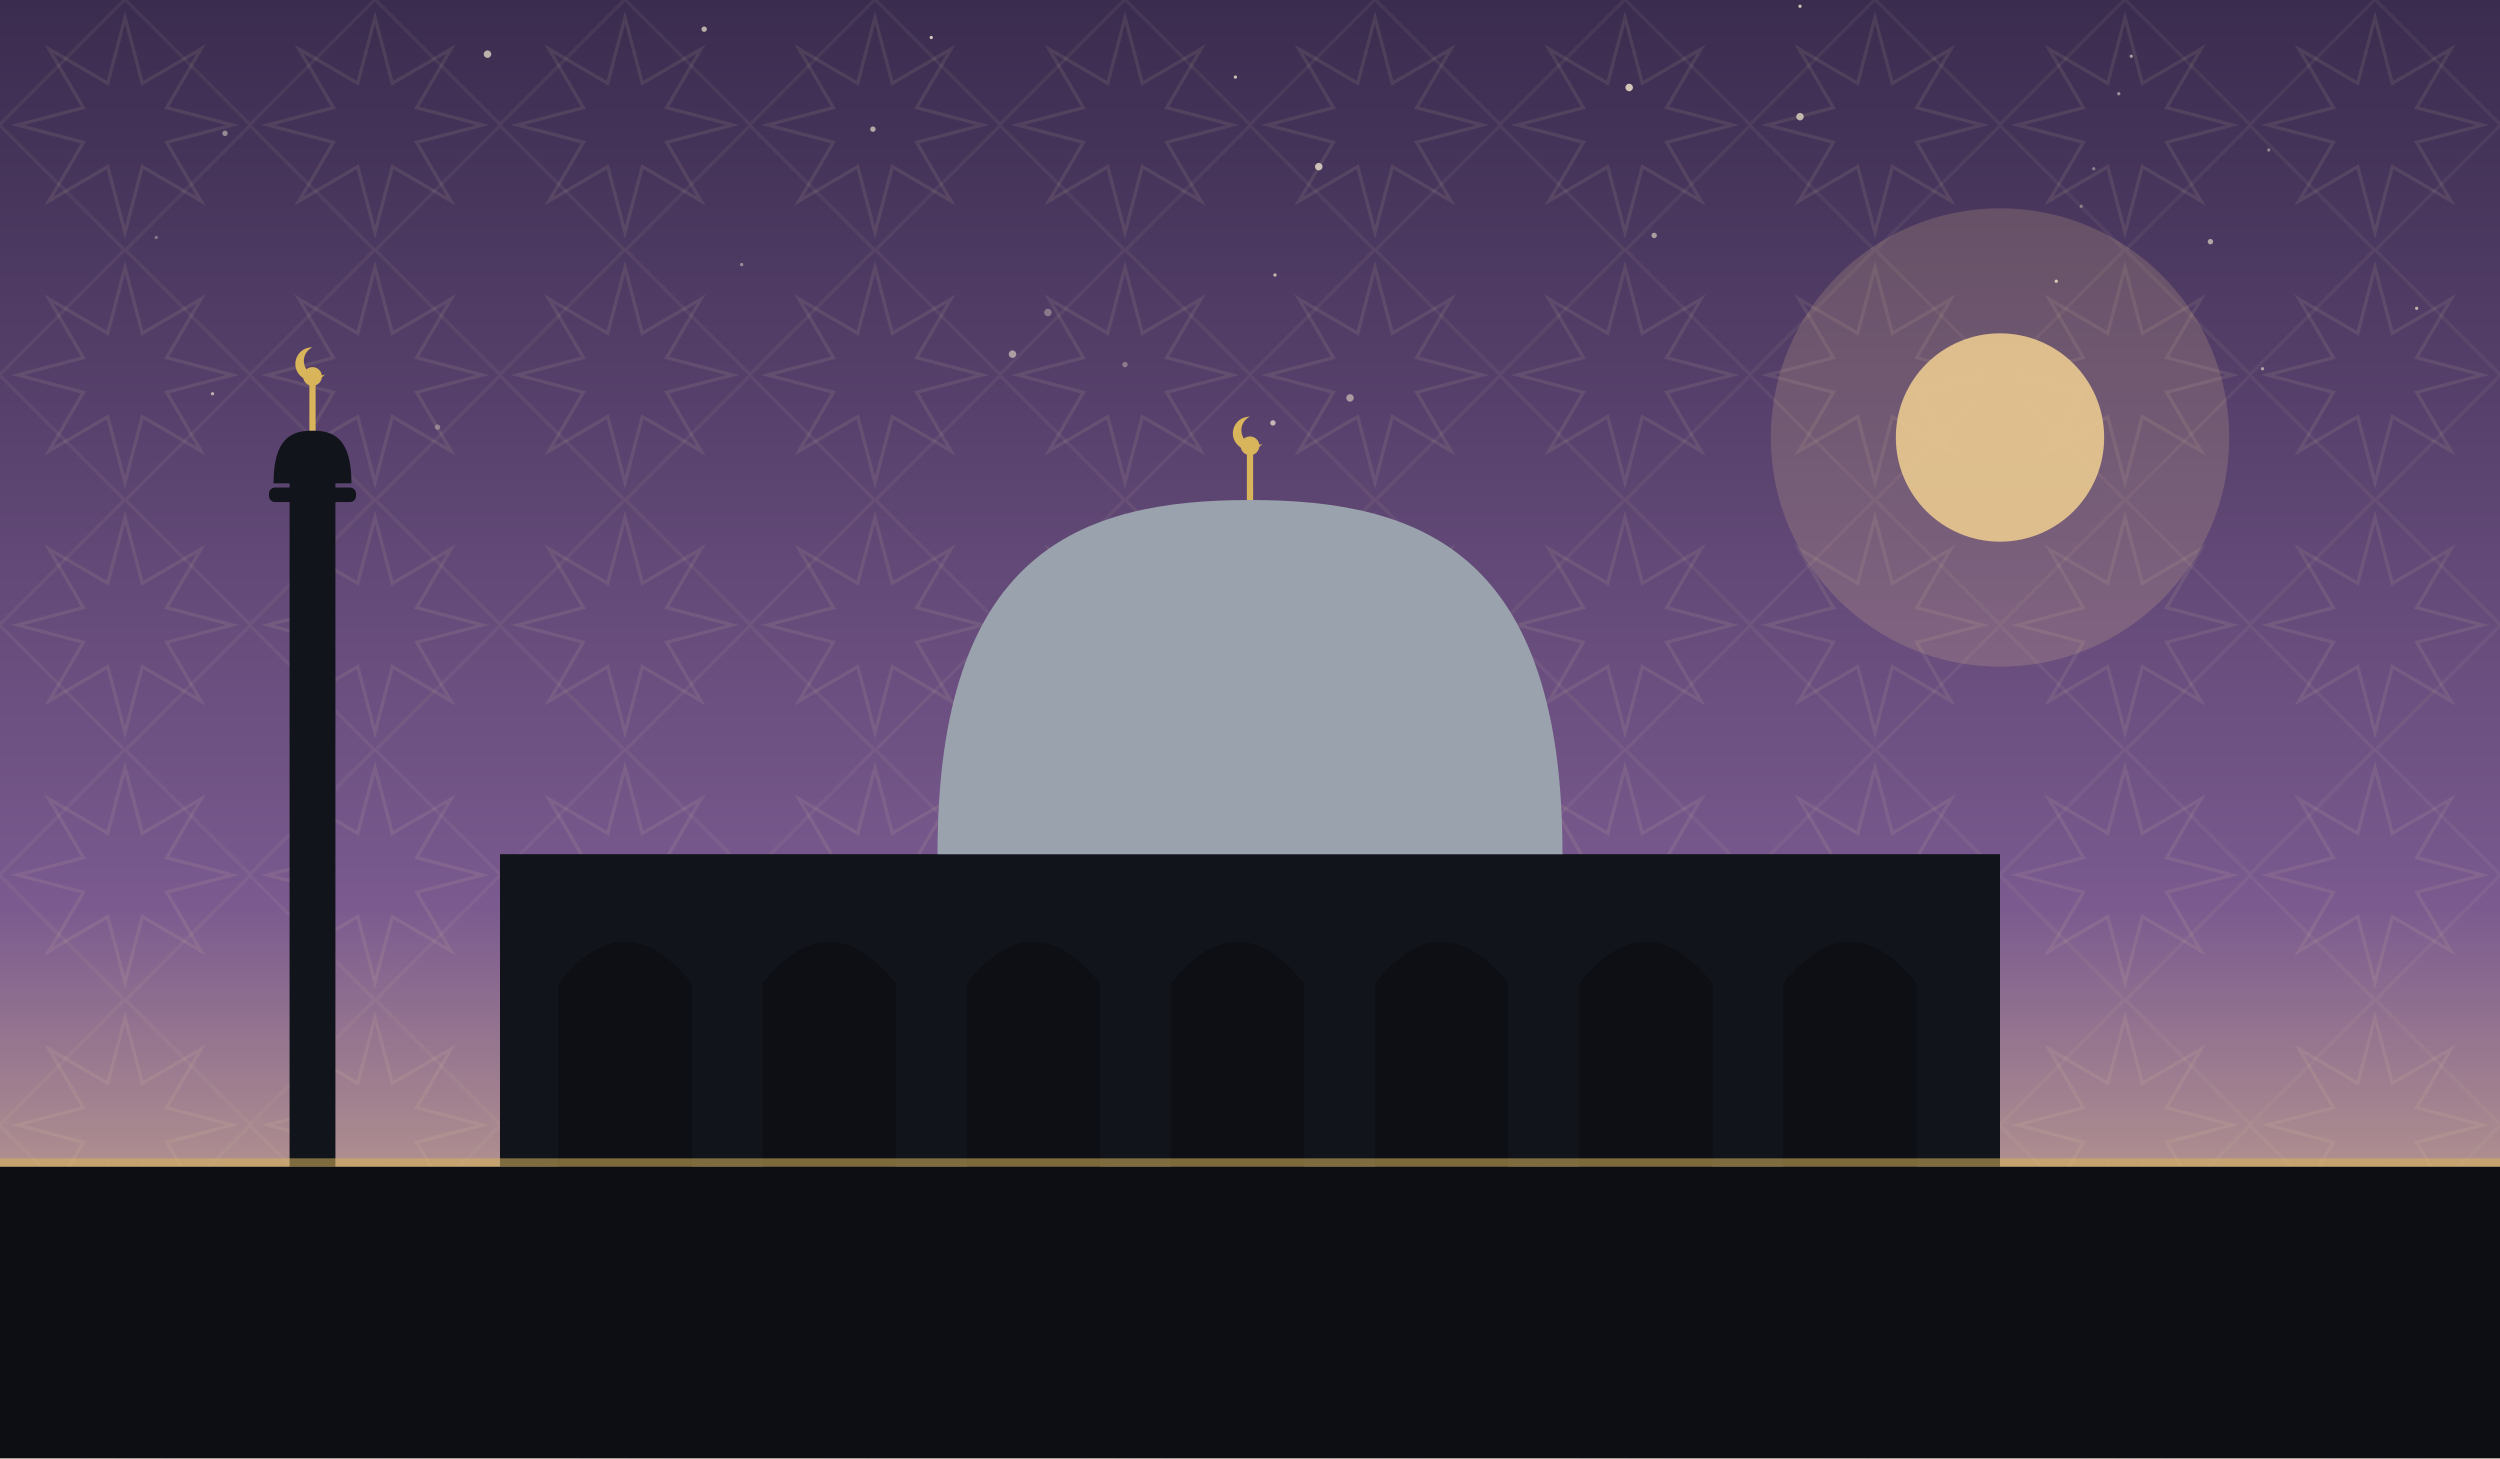
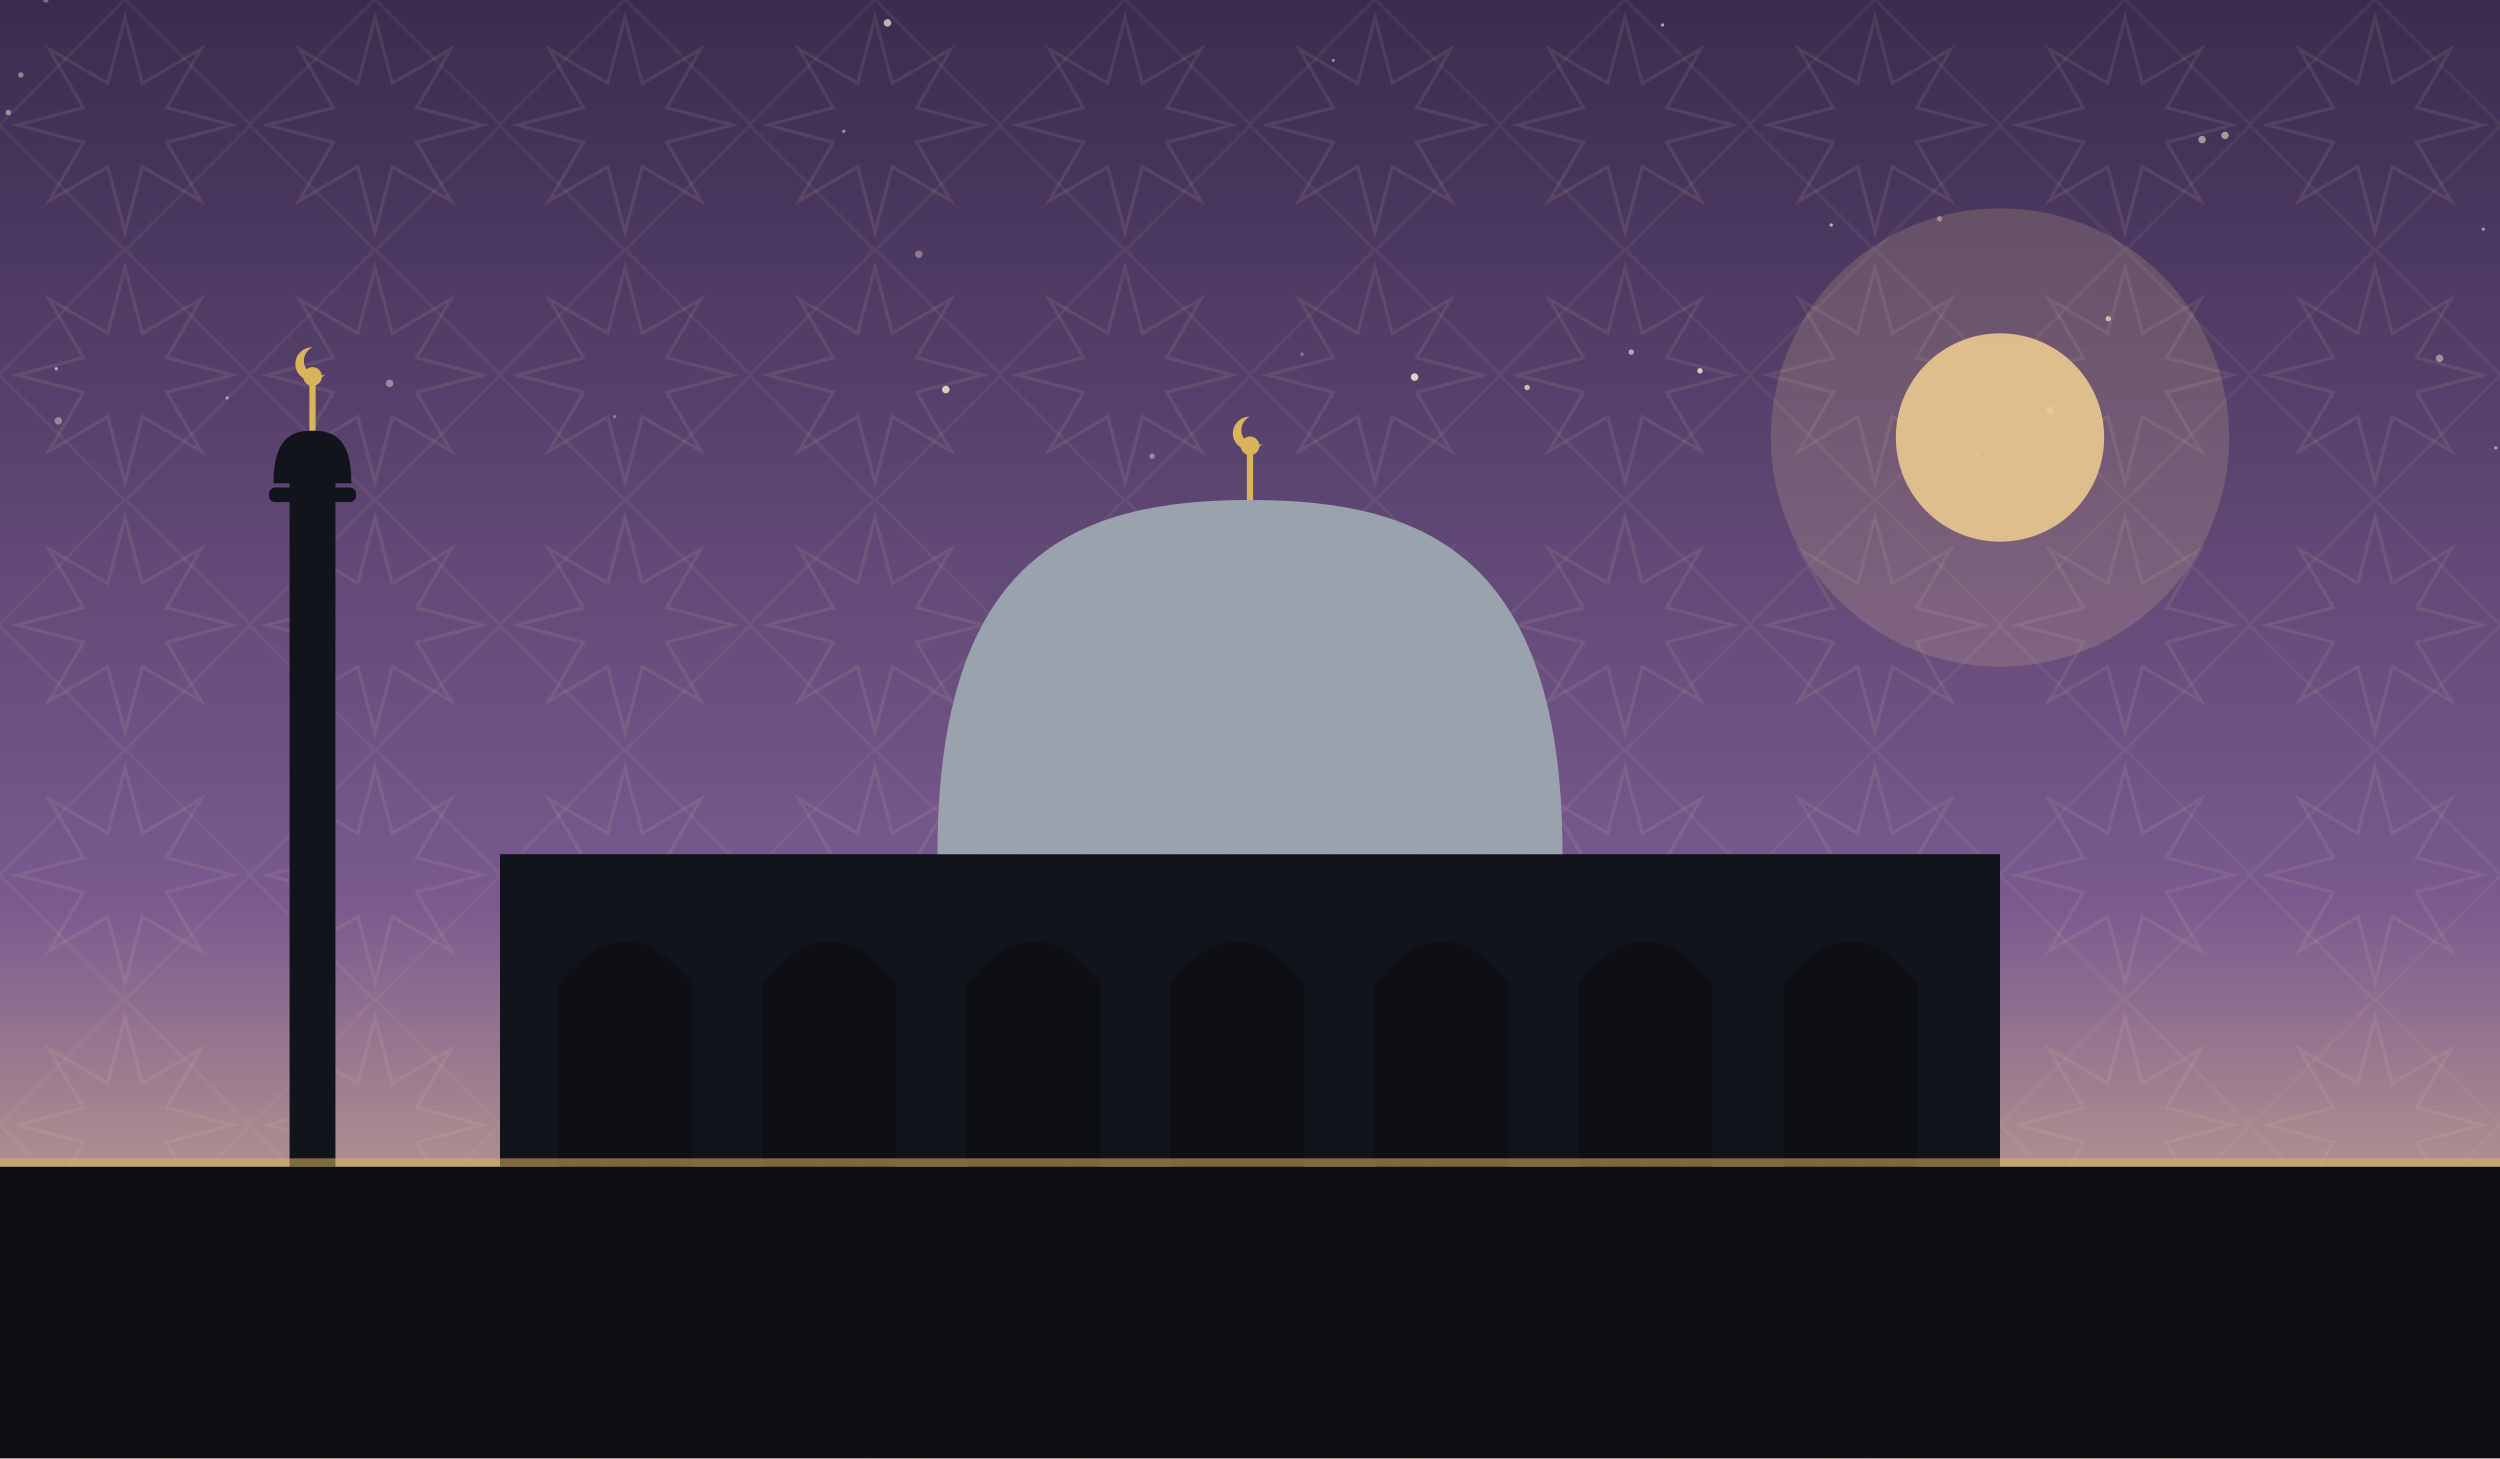
<svg xmlns="http://www.w3.org/2000/svg" viewBox="0 0 1200 700" role="img">
  <defs>
    <linearGradient id="sky" x1="0" y1="0" x2="0" y2="1">
      <stop offset="0" stop-color="#3a2c4f" />
      <stop offset="0.62" stop-color="#7a5a8f" />
      <stop offset="1" stop-color="#e9c98f" />
    </linearGradient>
    <pattern id="g1" width="120" height="120" patternUnits="userSpaceOnUse">
      <polygon points="111.6,60.0 80.0,68.3 96.5,96.5 68.3,80.0 60.0,111.6 51.7,80.0 23.5,96.5 40.0,68.3 8.4,60.0 40.0,51.7 23.5,23.5 51.7,40.0 60.0,8.4 68.3,40.0 96.5,23.5 80.0,51.7" fill="none" stroke="#e8d9a8" stroke-width="1.6" opacity="0.1" />
      <rect x="17.4" y="17.4" width="85.2" height="85.2" fill="none" stroke="#e8d9a8" stroke-width="1.6" opacity="0.07" transform="rotate(45 60.0 60.0)" />
    </pattern>
  </defs>
  <rect width="1200" height="700" fill="url(#sky)" />
  <rect width="1200" height="700" fill="url(#g1)" />
-   <circle cx="782" cy="42" r="1.8" fill="#f7ecd2" opacity="0.79" />
-   <circle cx="864" cy="3" r="0.8" fill="#f7ecd2" opacity="0.77" />
-   <circle cx="987" cy="135" r="0.8" fill="#f7ecd2" opacity="0.80" />
-   <circle cx="503" cy="150" r="1.8" fill="#f7ecd2" opacity="0.35" />
-   <circle cx="108" cy="64" r="1.3" fill="#f7ecd2" opacity="0.47" />
-   <circle cx="210" cy="205" r="1.3" fill="#f7ecd2" opacity="0.35" />
-   <circle cx="593" cy="37" r="0.8" fill="#f7ecd2" opacity="0.76" />
-   <circle cx="1089" cy="72" r="0.8" fill="#f7ecd2" opacity="0.43" />
-   <circle cx="234" cy="26" r="1.8" fill="#f7ecd2" opacity="0.69" />
-   <circle cx="356" cy="127" r="0.8" fill="#f7ecd2" opacity="0.47" />
-   <circle cx="999" cy="99" r="0.8" fill="#f7ecd2" opacity="0.36" />
-   <circle cx="75" cy="114" r="0.8" fill="#f7ecd2" opacity="0.35" />
-   <circle cx="1160" cy="148" r="0.8" fill="#f7ecd2" opacity="0.65" />
-   <circle cx="102" cy="189" r="0.8" fill="#f7ecd2" opacity="0.63" />
-   <circle cx="1005" cy="81" r="0.8" fill="#f7ecd2" opacity="0.40" />
-   <circle cx="1061" cy="116" r="1.3" fill="#f7ecd2" opacity="0.61" />
-   <circle cx="486" cy="170" r="1.8" fill="#f7ecd2" opacity="0.55" />
-   <circle cx="648" cy="191" r="1.8" fill="#f7ecd2" opacity="0.53" />
-   <circle cx="611" cy="203" r="1.3" fill="#f7ecd2" opacity="0.68" />
-   <circle cx="447" cy="18" r="0.8" fill="#f7ecd2" opacity="0.81" />
-   <circle cx="612" cy="132" r="0.8" fill="#f7ecd2" opacity="0.69" />
-   <circle cx="794" cy="113" r="1.3" fill="#f7ecd2" opacity="0.57" />
-   <circle cx="1017" cy="45" r="0.8" fill="#f7ecd2" opacity="0.50" />
-   <circle cx="633" cy="80" r="1.8" fill="#f7ecd2" opacity="0.75" />
-   <circle cx="338" cy="14" r="1.3" fill="#f7ecd2" opacity="0.67" />
-   <circle cx="540" cy="175" r="1.3" fill="#f7ecd2" opacity="0.35" />
-   <circle cx="1023" cy="27" r="0.8" fill="#f7ecd2" opacity="0.56" />
-   <circle cx="419" cy="62" r="1.3" fill="#f7ecd2" opacity="0.63" />
-   <circle cx="864" cy="56" r="1.8" fill="#f7ecd2" opacity="0.69" />
-   <circle cx="1086" cy="177" r="0.8" fill="#f7ecd2" opacity="0.57" />
+   <circle cx="27" cy="177" r="0.8" fill="#f7ecd2" opacity="0.64" />
+   <circle cx="949" cy="218" r="0.8" fill="#f7ecd2" opacity="0.67" />
+   <circle cx="1192" cy="110" r="0.8" fill="#f7ecd2" opacity="0.55" />
+   <circle cx="1068" cy="65" r="1.8" fill="#f7ecd2" opacity="0.55" />
+   <circle cx="553" cy="219" r="1.3" fill="#f7ecd2" opacity="0.42" />
+   <circle cx="295" cy="200" r="0.8" fill="#f7ecd2" opacity="0.35" />
+   <circle cx="798" cy="12" r="0.8" fill="#f7ecd2" opacity="0.61" />
+   <circle cx="454" cy="187" r="1.8" fill="#f7ecd2" opacity="0.83" />
+   <circle cx="679" cy="181" r="1.8" fill="#f7ecd2" opacity="0.84" />
+   <circle cx="441" cy="122" r="1.8" fill="#f7ecd2" opacity="0.37" />
+   <circle cx="4" cy="54" r="1.3" fill="#f7ecd2" opacity="0.51" />
+   <circle cx="640" cy="29" r="0.8" fill="#f7ecd2" opacity="0.45" />
+   <circle cx="405" cy="63" r="0.8" fill="#f7ecd2" opacity="0.50" />
+   <circle cx="187" cy="184" r="1.8" fill="#f7ecd2" opacity="0.43" />
+   <circle cx="10" cy="36" r="1.3" fill="#f7ecd2" opacity="0.45" />
+   <circle cx="426" cy="11" r="1.8" fill="#f7ecd2" opacity="0.71" />
+   <circle cx="931" cy="105" r="1.3" fill="#f7ecd2" opacity="0.40" />
+   <circle cx="733" cy="186" r="1.3" fill="#f7ecd2" opacity="0.73" />
+   <circle cx="816" cy="178" r="1.3" fill="#f7ecd2" opacity="0.83" />
+   <circle cx="1012" cy="153" r="1.3" fill="#f7ecd2" opacity="0.71" />
+   <circle cx="1057" cy="67" r="1.8" fill="#f7ecd2" opacity="0.54" />
+   <circle cx="879" cy="108" r="0.8" fill="#f7ecd2" opacity="0.67" />
+   <circle cx="22" cy="0" r="1.3" fill="#f7ecd2" opacity="0.35" />
+   <circle cx="1198" cy="215" r="0.8" fill="#f7ecd2" opacity="0.55" />
+   <circle cx="783" cy="169" r="1.3" fill="#f7ecd2" opacity="0.62" />
+   <circle cx="625" cy="170" r="0.8" fill="#f7ecd2" opacity="0.35" />
+   <circle cx="28" cy="202" r="1.8" fill="#f7ecd2" opacity="0.41" />
+   <circle cx="984" cy="197" r="1.8" fill="#f7ecd2" opacity="0.83" />
+   <circle cx="109" cy="191" r="0.8" fill="#f7ecd2" opacity="0.54" />
+   <circle cx="1171" cy="172" r="1.8" fill="#f7ecd2" opacity="0.47" />
  <circle cx="960" cy="210" r="110" fill="#e9c98f" opacity="0.18" />
  <circle cx="960" cy="210" r="50" fill="#e9c98f" opacity="0.9" />
  <rect x="240" y="410" width="720" height="150" fill="#12141c" />
  <path d="M 268 560 L 268 472 Q 300 432 332 472 L 332 560 Z" fill="#0c0e14" opacity="0.9" />
  <path d="M 366 560 L 366 472 Q 398 432 430 472 L 430 560 Z" fill="#0c0e14" opacity="0.9" />
  <path d="M 464 560 L 464 472 Q 496 432 528 472 L 528 560 Z" fill="#0c0e14" opacity="0.9" />
  <path d="M 562 560 L 562 472 Q 594 432 626 472 L 626 560 Z" fill="#0c0e14" opacity="0.9" />
  <path d="M 660 560 L 660 472 Q 692 432 724 472 L 724 560 Z" fill="#0c0e14" opacity="0.9" />
  <path d="M 758 560 L 758 472 Q 790 432 822 472 L 822 560 Z" fill="#0c0e14" opacity="0.9" />
  <path d="M 856 560 L 856 472 Q 888 432 920 472 L 920 560 Z" fill="#0c0e14" opacity="0.9" />
  <path d="M 450 410 C 450 265.5, 517.5 240, 600 240 C 682.5 240, 750 265.5, 750 410 Z" fill="#9aa3ad" />
  <line x1="600" y1="240" x2="600" y2="218" stroke="#d8b45a" stroke-width="3" />
  <circle cx="600" cy="214" r="4.5" fill="#d8b45a" />
  <path d="M 600 200 a 8 8 0 1 0 6 13 a 6.4 6.4 0 1 1 -6 -13 Z" fill="#d8b45a" />
  <rect x="139.0" y="230" width="22" height="330" fill="#12141c" />
  <rect x="129.1" y="234" width="41.8" height="7" rx="3" fill="#12141c" />
  <path d="M 131.3 232 C 131.3 210.495, 139.715 206.7, 150 206.7 C 160.285 206.7, 168.7 210.495, 168.7 232 Z" fill="#12141c" />
  <line x1="150" y1="206.7" x2="150" y2="184.7" stroke="#d8b45a" stroke-width="3" />
  <circle cx="150" cy="180.7" r="4.5" fill="#d8b45a" />
  <path d="M 150 166.7 a 8 8 0 1 0 6 13 a 6.4 6.4 0 1 1 -6 -13 Z" fill="#d8b45a" />
  <rect x="0" y="560" width="1200" height="140" fill="#0c0e14" />
  <rect x="0" y="556" width="1200" height="4" fill="#d8b45a" opacity="0.55" />
</svg>
